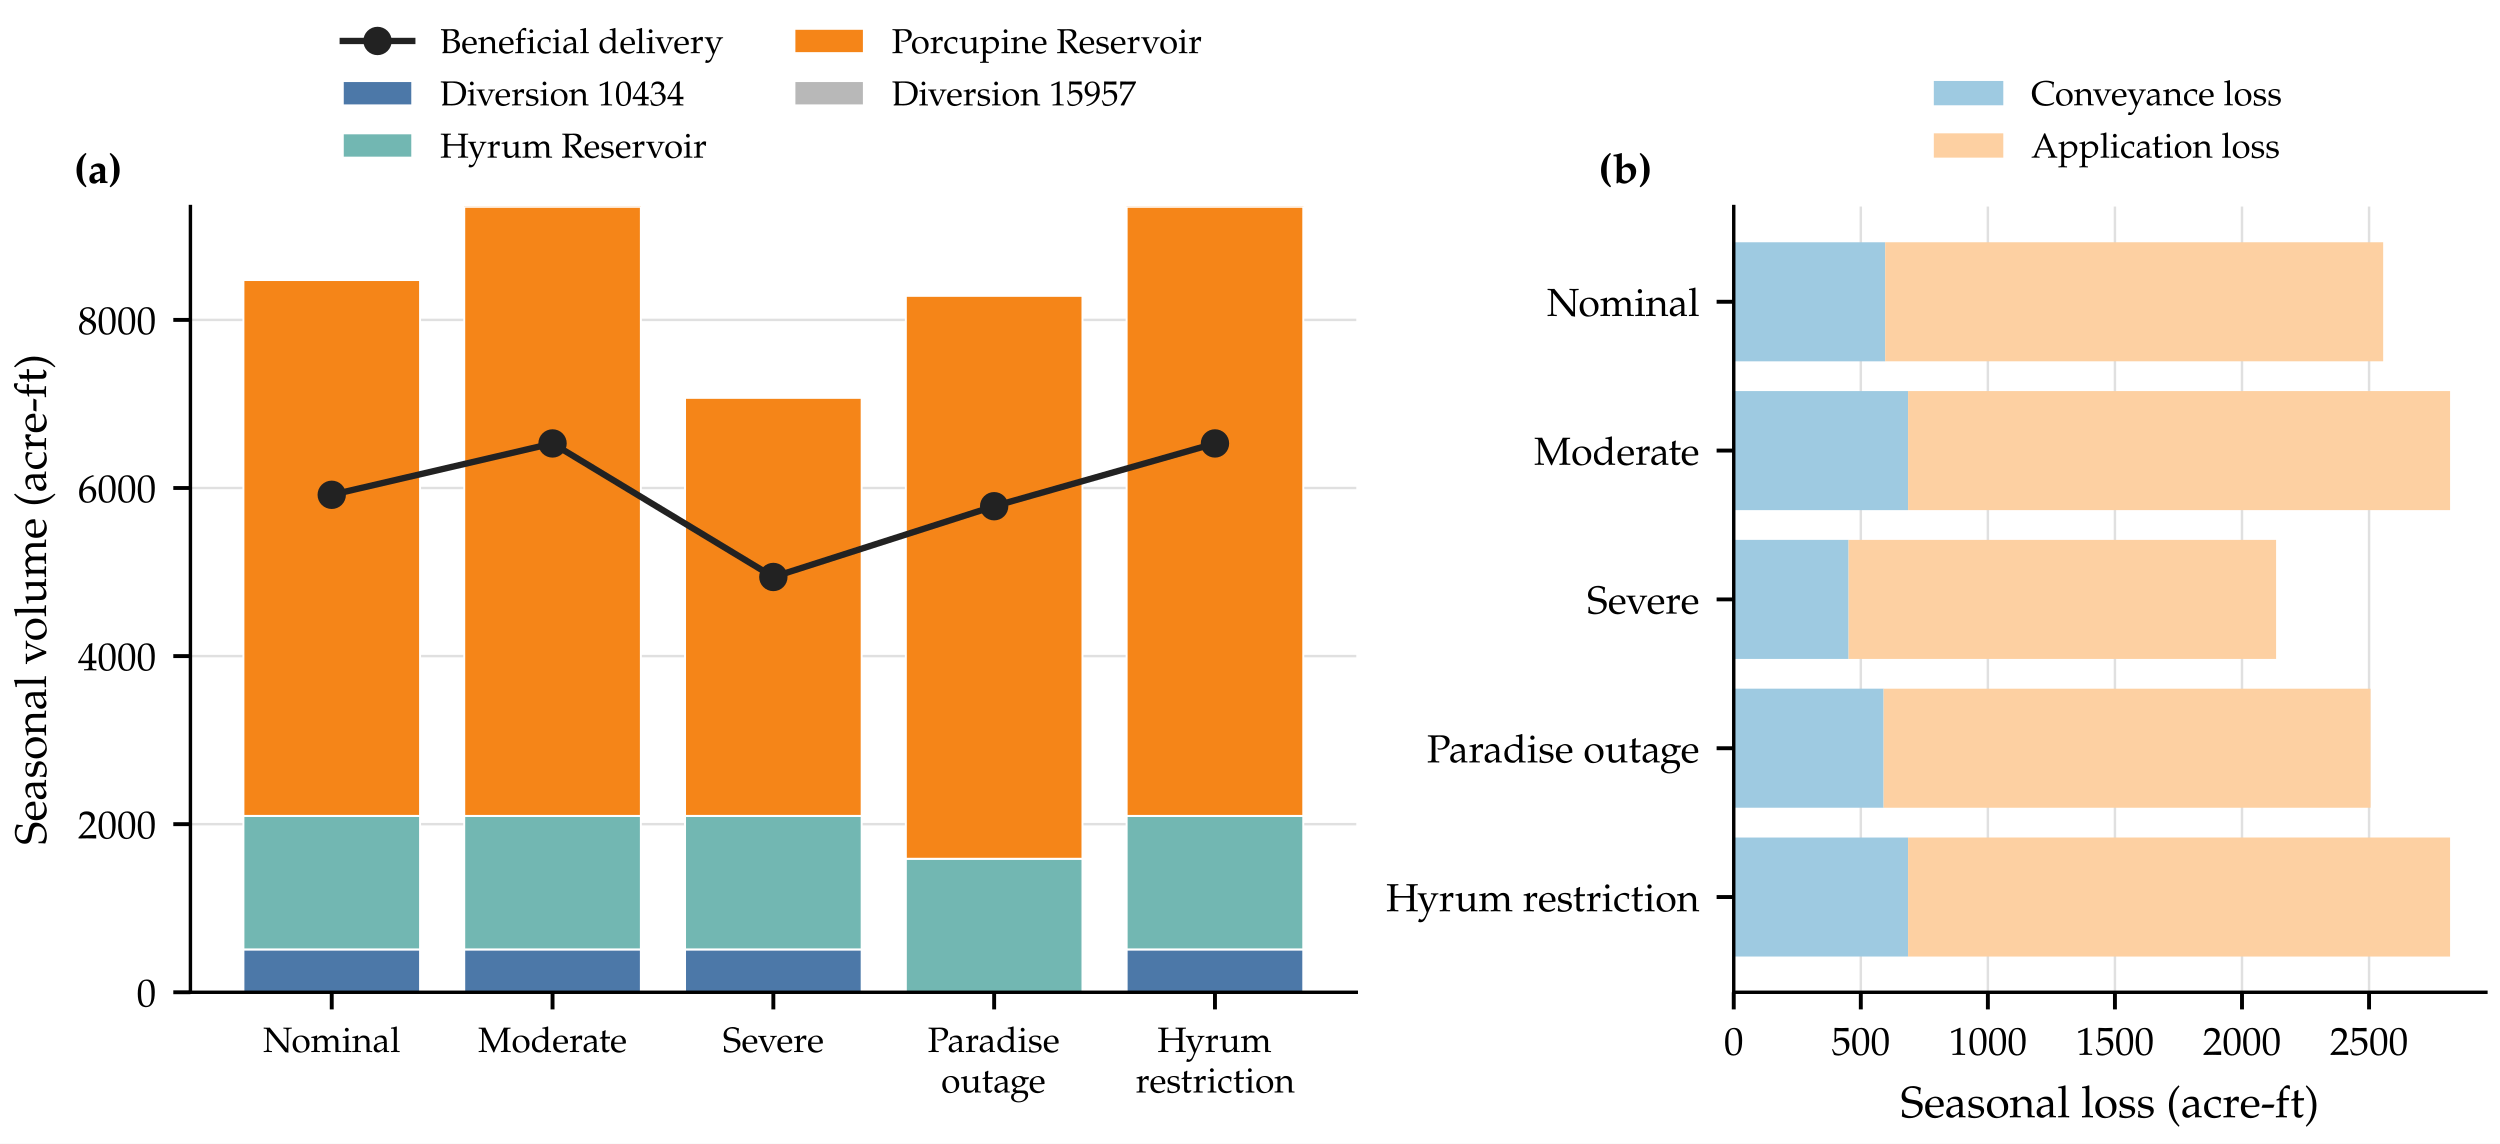
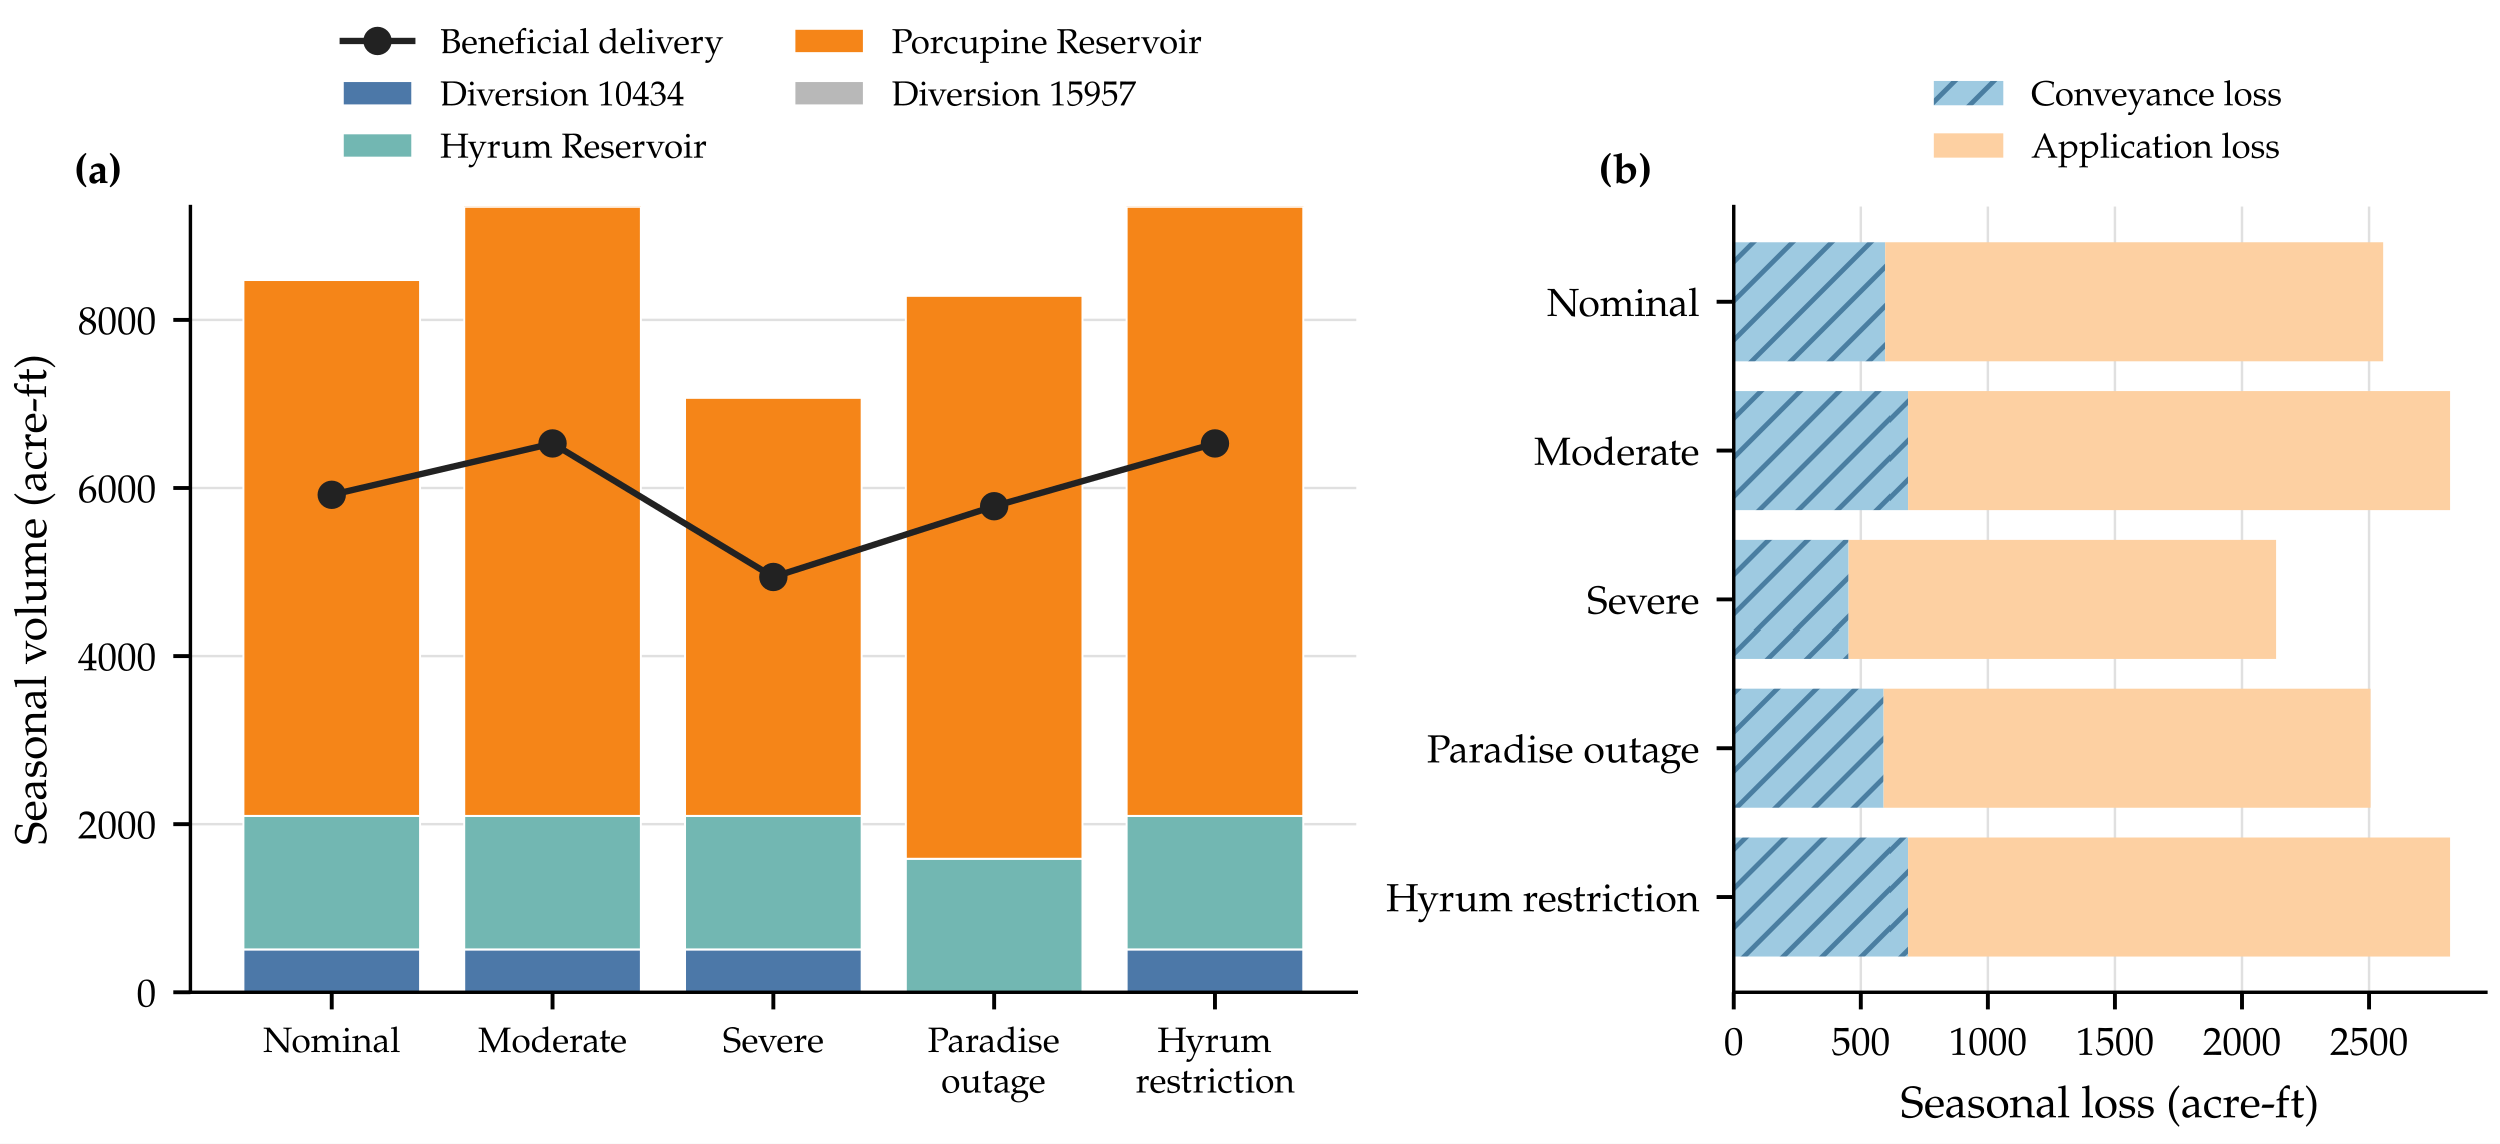
<svg xmlns="http://www.w3.org/2000/svg" xmlns:xlink="http://www.w3.org/1999/xlink" width="510.96pt" height="233.759pt" viewBox="0 0 510.96 233.759" version="1.1">
  <defs>
    <style type="text/css">*{stroke-linejoin: round; stroke-linecap: butt}</style>
  </defs>
  <g id="figure_1">
    <g id="patch_1">
      <path d="M 0 233.759  L 510.96 233.759  L 510.96 0  L 0 0  z " style="fill: #ffffff" />
    </g>
    <g id="axes_1">
      <g id="patch_2">
        <path d="M 38.919 202.805  L 277.201 202.805  L 277.201 42.212  L 38.919 42.212  z " style="fill: #ffffff" />
      </g>
      <g id="matplotlib.axis_1">
        <g id="xtick_1">
          <g id="line2d_1">
            <defs>
-               <path id="me7f2bb7cc8" d="M 0 0  L 0 3.5  " style="stroke: #000000; stroke-width: 0.8" />
+               <path id="m796c271fd5" d="M 0 0  L 0 3.5  " style="stroke: #000000; stroke-width: 0.8" />
            </defs>
            <g>
-               <use xlink:href="#me7f2bb7cc8" x="67.802" y="202.805" style="stroke: #000000; stroke-width: 0.8" />
+               <use xlink:href="#m796c271fd5" x="67.802" y="202.805" style="stroke: #000000; stroke-width: 0.8" />
            </g>
          </g>
          <g id="text_1">
            <text style="font-size: 7.2px; font-family: 'Palatino Linotype', 'Book Antiqua', 'DejaVu Serif', serif; text-anchor: middle" x="67.802" y="215.012" transform="rotate(-0 67.80203 215.0116)">Nominal</text>
          </g>
        </g>
        <g id="xtick_2">
          <g id="line2d_2">
            <g>
-               <use xlink:href="#me7f2bb7cc8" x="112.931" y="202.805" style="stroke: #000000; stroke-width: 0.8" />
+               <use xlink:href="#m796c271fd5" x="112.931" y="202.805" style="stroke: #000000; stroke-width: 0.8" />
            </g>
          </g>
          <g id="text_2">
            <text style="font-size: 7.2px; font-family: 'Palatino Linotype', 'Book Antiqua', 'DejaVu Serif', serif; text-anchor: middle" x="112.931" y="215.012" transform="rotate(-0 112.9312 215.0116)">Moderate</text>
          </g>
        </g>
        <g id="xtick_3">
          <g id="line2d_3">
            <g>
-               <use xlink:href="#me7f2bb7cc8" x="158.06" y="202.805" style="stroke: #000000; stroke-width: 0.8" />
+               <use xlink:href="#m796c271fd5" x="158.06" y="202.805" style="stroke: #000000; stroke-width: 0.8" />
            </g>
          </g>
          <g id="text_3">
            <text style="font-size: 7.2px; font-family: 'Palatino Linotype', 'Book Antiqua', 'DejaVu Serif', serif; text-anchor: middle" x="158.06" y="215.012" transform="rotate(-0 158.0603 215.0116)">Severe</text>
          </g>
        </g>
        <g id="xtick_4">
          <g id="line2d_4">
            <g>
-               <use xlink:href="#me7f2bb7cc8" x="203.189" y="202.805" style="stroke: #000000; stroke-width: 0.8" />
+               <use xlink:href="#m796c271fd5" x="203.189" y="202.805" style="stroke: #000000; stroke-width: 0.8" />
            </g>
          </g>
          <g id="text_4">
            <text style="font-size: 7.2px; font-family: 'Palatino Linotype', 'Book Antiqua', 'DejaVu Serif', serif" transform="translate(189.6079 215.0116)">Paradise</text>
            <text style="font-size: 7.2px; font-family: 'Palatino Linotype', 'Book Antiqua', 'DejaVu Serif', serif" transform="translate(192.3524 223.2844)">outage</text>
          </g>
        </g>
        <g id="xtick_5">
          <g id="line2d_5">
            <g>
-               <use xlink:href="#me7f2bb7cc8" x="248.319" y="202.805" style="stroke: #000000; stroke-width: 0.8" />
+               <use xlink:href="#m796c271fd5" x="248.319" y="202.805" style="stroke: #000000; stroke-width: 0.8" />
            </g>
          </g>
          <g id="text_5">
            <text style="font-size: 7.2px; font-family: 'Palatino Linotype', 'Book Antiqua', 'DejaVu Serif', serif" transform="translate(236.5506 215.0116)">Hyrum</text>
            <text style="font-size: 7.2px; font-family: 'Palatino Linotype', 'Book Antiqua', 'DejaVu Serif', serif" transform="translate(232.1203 223.2844)">restriction</text>
          </g>
        </g>
      </g>
      <g id="matplotlib.axis_2">
        <g id="ytick_1">
          <g id="line2d_6">
-             <path d="M 38.919 202.805  L 277.201 202.805  " clip-path="url(#pc57fea360f)" style="fill: none; stroke: #e0e0e0; stroke-width: 0.5; stroke-linecap: square" />
+             <path d="M 38.919 202.805  L 277.201 202.805  " clip-path="url(#p9793903514)" style="fill: none; stroke: #e0e0e0; stroke-width: 0.5; stroke-linecap: square" />
          </g>
          <g id="line2d_7">
            <defs>
-               <path id="m54a4470e2b" d="M 0 0  L -3.5 0  " style="stroke: #000000; stroke-width: 0.8" />
+               <path id="mea31f5ed8e" d="M 0 0  L -3.5 0  " style="stroke: #000000; stroke-width: 0.8" />
            </defs>
            <g>
-               <use xlink:href="#m54a4470e2b" x="38.919" y="202.805" style="stroke: #000000; stroke-width: 0.8" />
+               <use xlink:href="#mea31f5ed8e" x="38.919" y="202.805" style="stroke: #000000; stroke-width: 0.8" />
            </g>
          </g>
          <g id="text_6">
            <text style="font-size: 8px; font-family: 'Palatino Linotype', 'Book Antiqua', 'DejaVu Serif', serif; text-anchor: end" x="31.919" y="205.698" transform="rotate(-0 31.91937 205.6976)">0</text>
          </g>
        </g>
        <g id="ytick_2">
          <g id="line2d_8">
-             <path d="M 38.919 168.45  L 277.201 168.45  " clip-path="url(#pc57fea360f)" style="fill: none; stroke: #e0e0e0; stroke-width: 0.5; stroke-linecap: square" />
+             <path d="M 38.919 168.45  L 277.201 168.45  " clip-path="url(#p9793903514)" style="fill: none; stroke: #e0e0e0; stroke-width: 0.5; stroke-linecap: square" />
          </g>
          <g id="line2d_9">
            <g>
-               <use xlink:href="#m54a4470e2b" x="38.919" y="168.45" style="stroke: #000000; stroke-width: 0.8" />
+               <use xlink:href="#mea31f5ed8e" x="38.919" y="168.45" style="stroke: #000000; stroke-width: 0.8" />
            </g>
          </g>
          <g id="text_7">
            <text style="font-size: 8px; font-family: 'Palatino Linotype', 'Book Antiqua', 'DejaVu Serif', serif; text-anchor: end" x="31.919" y="171.343" transform="rotate(-0 31.91937 171.3427)">2000</text>
          </g>
        </g>
        <g id="ytick_3">
          <g id="line2d_10">
-             <path d="M 38.919 134.095  L 277.201 134.095  " clip-path="url(#pc57fea360f)" style="fill: none; stroke: #e0e0e0; stroke-width: 0.5; stroke-linecap: square" />
+             <path d="M 38.919 134.095  L 277.201 134.095  " clip-path="url(#p9793903514)" style="fill: none; stroke: #e0e0e0; stroke-width: 0.5; stroke-linecap: square" />
          </g>
          <g id="line2d_11">
            <g>
-               <use xlink:href="#m54a4470e2b" x="38.919" y="134.095" style="stroke: #000000; stroke-width: 0.8" />
+               <use xlink:href="#mea31f5ed8e" x="38.919" y="134.095" style="stroke: #000000; stroke-width: 0.8" />
            </g>
          </g>
          <g id="text_8">
            <text style="font-size: 8px; font-family: 'Palatino Linotype', 'Book Antiqua', 'DejaVu Serif', serif; text-anchor: end" x="31.919" y="136.988" transform="rotate(-0 31.91937 136.9879)">4000</text>
          </g>
        </g>
        <g id="ytick_4">
          <g id="line2d_12">
-             <path d="M 38.919 99.74  L 277.201 99.74  " clip-path="url(#pc57fea360f)" style="fill: none; stroke: #e0e0e0; stroke-width: 0.5; stroke-linecap: square" />
+             <path d="M 38.919 99.74  L 277.201 99.74  " clip-path="url(#p9793903514)" style="fill: none; stroke: #e0e0e0; stroke-width: 0.5; stroke-linecap: square" />
          </g>
          <g id="line2d_13">
            <g>
-               <use xlink:href="#m54a4470e2b" x="38.919" y="99.74" style="stroke: #000000; stroke-width: 0.8" />
+               <use xlink:href="#mea31f5ed8e" x="38.919" y="99.74" style="stroke: #000000; stroke-width: 0.8" />
            </g>
          </g>
          <g id="text_9">
            <text style="font-size: 8px; font-family: 'Palatino Linotype', 'Book Antiqua', 'DejaVu Serif', serif; text-anchor: end" x="31.919" y="102.633" transform="rotate(-0 31.91937 102.633)">6000</text>
          </g>
        </g>
        <g id="ytick_5">
          <g id="line2d_14">
-             <path d="M 38.919 65.386  L 277.201 65.386  " clip-path="url(#pc57fea360f)" style="fill: none; stroke: #e0e0e0; stroke-width: 0.5; stroke-linecap: square" />
+             <path d="M 38.919 65.386  L 277.201 65.386  " clip-path="url(#p9793903514)" style="fill: none; stroke: #e0e0e0; stroke-width: 0.5; stroke-linecap: square" />
          </g>
          <g id="line2d_15">
            <g>
-               <use xlink:href="#m54a4470e2b" x="38.919" y="65.386" style="stroke: #000000; stroke-width: 0.8" />
+               <use xlink:href="#mea31f5ed8e" x="38.919" y="65.386" style="stroke: #000000; stroke-width: 0.8" />
            </g>
          </g>
          <g id="text_10">
            <text style="font-size: 8px; font-family: 'Palatino Linotype', 'Book Antiqua', 'DejaVu Serif', serif; text-anchor: end" x="31.919" y="68.278" transform="rotate(-0 31.91937 68.27813)">8000</text>
          </g>
        </g>
        <g id="text_11">
          <text style="font-size: 9px; font-family: 'Palatino Linotype', 'Book Antiqua', 'DejaVu Serif', serif; text-anchor: middle" x="9.388" y="122.509" transform="rotate(-90 9.388125 122.5088)">Seasonal volume (acre-ft)</text>
        </g>
      </g>
      <g id="patch_3">
-         <path d="M 49.75 202.805  L 85.854 202.805  L 85.854 194.043  L 49.75 194.043  z " clip-path="url(#pc57fea360f)" style="fill: #4c78a8; stroke: #ffffff; stroke-width: 0.4; stroke-linejoin: miter" />
+         <path d="M 49.75 202.805  L 85.854 202.805  L 85.854 194.043  L 49.75 194.043  z " clip-path="url(#p9793903514)" style="fill: #4c78a8; stroke: #ffffff; stroke-width: 0.4; stroke-linejoin: miter" />
      </g>
      <g id="patch_4">
-         <path d="M 94.88 202.805  L 130.983 202.805  L 130.983 194.043  L 94.88 194.043  z " clip-path="url(#pc57fea360f)" style="fill: #4c78a8; stroke: #ffffff; stroke-width: 0.4; stroke-linejoin: miter" />
+         <path d="M 94.88 202.805  L 130.983 202.805  L 130.983 194.043  L 94.88 194.043  z " clip-path="url(#p9793903514)" style="fill: #4c78a8; stroke: #ffffff; stroke-width: 0.4; stroke-linejoin: miter" />
      </g>
      <g id="patch_5">
-         <path d="M 140.009 202.805  L 176.112 202.805  L 176.112 194.043  L 140.009 194.043  z " clip-path="url(#pc57fea360f)" style="fill: #4c78a8; stroke: #ffffff; stroke-width: 0.4; stroke-linejoin: miter" />
+         <path d="M 140.009 202.805  L 176.112 202.805  L 176.112 194.043  L 140.009 194.043  z " clip-path="url(#p9793903514)" style="fill: #4c78a8; stroke: #ffffff; stroke-width: 0.4; stroke-linejoin: miter" />
      </g>
      <g id="patch_6">
-         <path d="M 185.138 202.805  L 221.241 202.805  L 221.241 202.805  L 185.138 202.805  z " clip-path="url(#pc57fea360f)" style="fill: #4c78a8; stroke: #ffffff; stroke-width: 0.4; stroke-linejoin: miter" />
+         <path d="M 185.138 202.805  L 221.241 202.805  L 221.241 202.805  L 185.138 202.805  z " clip-path="url(#p9793903514)" style="fill: #4c78a8; stroke: #ffffff; stroke-width: 0.4; stroke-linejoin: miter" />
      </g>
      <g id="patch_7">
-         <path d="M 230.267 202.805  L 266.37 202.805  L 266.37 194.043  L 230.267 194.043  z " clip-path="url(#pc57fea360f)" style="fill: #4c78a8; stroke: #ffffff; stroke-width: 0.4; stroke-linejoin: miter" />
+         <path d="M 230.267 202.805  L 266.37 202.805  L 266.37 194.043  L 230.267 194.043  z " clip-path="url(#p9793903514)" style="fill: #4c78a8; stroke: #ffffff; stroke-width: 0.4; stroke-linejoin: miter" />
      </g>
      <g id="patch_8">
-         <path d="M 49.75 194.043  L 85.854 194.043  L 85.854 166.757  L 49.75 166.757  z " clip-path="url(#pc57fea360f)" style="fill: #72b7b2; stroke: #ffffff; stroke-width: 0.4; stroke-linejoin: miter" />
+         <path d="M 49.75 194.043  L 85.854 194.043  L 85.854 166.757  L 49.75 166.757  z " clip-path="url(#p9793903514)" style="fill: #72b7b2; stroke: #ffffff; stroke-width: 0.4; stroke-linejoin: miter" />
      </g>
      <g id="patch_9">
-         <path d="M 94.88 194.043  L 130.983 194.043  L 130.983 166.757  L 94.88 166.757  z " clip-path="url(#pc57fea360f)" style="fill: #72b7b2; stroke: #ffffff; stroke-width: 0.4; stroke-linejoin: miter" />
+         <path d="M 94.88 194.043  L 130.983 194.043  L 130.983 166.757  L 94.88 166.757  z " clip-path="url(#p9793903514)" style="fill: #72b7b2; stroke: #ffffff; stroke-width: 0.4; stroke-linejoin: miter" />
      </g>
      <g id="patch_10">
-         <path d="M 140.009 194.043  L 176.112 194.043  L 176.112 166.757  L 140.009 166.757  z " clip-path="url(#pc57fea360f)" style="fill: #72b7b2; stroke: #ffffff; stroke-width: 0.4; stroke-linejoin: miter" />
+         <path d="M 140.009 194.043  L 176.112 194.043  L 176.112 166.757  L 140.009 166.757  z " clip-path="url(#p9793903514)" style="fill: #72b7b2; stroke: #ffffff; stroke-width: 0.4; stroke-linejoin: miter" />
      </g>
      <g id="patch_11">
-         <path d="M 185.138 202.805  L 221.241 202.805  L 221.241 175.519  L 185.138 175.519  z " clip-path="url(#pc57fea360f)" style="fill: #72b7b2; stroke: #ffffff; stroke-width: 0.4; stroke-linejoin: miter" />
+         <path d="M 185.138 202.805  L 221.241 202.805  L 221.241 175.519  L 185.138 175.519  z " clip-path="url(#p9793903514)" style="fill: #72b7b2; stroke: #ffffff; stroke-width: 0.4; stroke-linejoin: miter" />
      </g>
      <g id="patch_12">
-         <path d="M 230.267 194.043  L 266.37 194.043  L 266.37 166.757  L 230.267 166.757  z " clip-path="url(#pc57fea360f)" style="fill: #72b7b2; stroke: #ffffff; stroke-width: 0.4; stroke-linejoin: miter" />
+         <path d="M 230.267 194.043  L 266.37 194.043  L 266.37 166.757  L 230.267 166.757  z " clip-path="url(#p9793903514)" style="fill: #72b7b2; stroke: #ffffff; stroke-width: 0.4; stroke-linejoin: miter" />
      </g>
      <g id="patch_13">
-         <path d="M 49.75 166.757  L 85.854 166.757  L 85.854 57.233  L 49.75 57.233  z " clip-path="url(#pc57fea360f)" style="fill: #f58518; stroke: #ffffff; stroke-width: 0.4; stroke-linejoin: miter" />
+         <path d="M 49.75 166.757  L 85.854 166.757  L 85.854 57.233  L 49.75 57.233  z " clip-path="url(#p9793903514)" style="fill: #f58518; stroke: #ffffff; stroke-width: 0.4; stroke-linejoin: miter" />
      </g>
      <g id="patch_14">
-         <path d="M 94.88 166.757  L 130.983 166.757  L 130.983 42.212  L 94.88 42.212  z " clip-path="url(#pc57fea360f)" style="fill: #f58518; stroke: #ffffff; stroke-width: 0.4; stroke-linejoin: miter" />
+         <path d="M 94.88 166.757  L 130.983 166.757  L 130.983 42.212  L 94.88 42.212  z " clip-path="url(#p9793903514)" style="fill: #f58518; stroke: #ffffff; stroke-width: 0.4; stroke-linejoin: miter" />
      </g>
      <g id="patch_15">
-         <path d="M 140.009 166.757  L 176.112 166.757  L 176.112 81.266  L 140.009 81.266  z " clip-path="url(#pc57fea360f)" style="fill: #f58518; stroke: #ffffff; stroke-width: 0.4; stroke-linejoin: miter" />
+         <path d="M 140.009 166.757  L 176.112 166.757  L 176.112 81.266  L 140.009 81.266  z " clip-path="url(#p9793903514)" style="fill: #f58518; stroke: #ffffff; stroke-width: 0.4; stroke-linejoin: miter" />
      </g>
      <g id="patch_16">
-         <path d="M 185.138 175.519  L 221.241 175.519  L 221.241 60.417  L 185.138 60.417  z " clip-path="url(#pc57fea360f)" style="fill: #f58518; stroke: #ffffff; stroke-width: 0.4; stroke-linejoin: miter" />
+         <path d="M 185.138 175.519  L 221.241 175.519  L 221.241 60.417  L 185.138 60.417  z " clip-path="url(#p9793903514)" style="fill: #f58518; stroke: #ffffff; stroke-width: 0.4; stroke-linejoin: miter" />
      </g>
      <g id="patch_17">
-         <path d="M 230.267 166.757  L 266.37 166.757  L 266.37 42.212  L 230.267 42.212  z " clip-path="url(#pc57fea360f)" style="fill: #f58518; stroke: #ffffff; stroke-width: 0.4; stroke-linejoin: miter" />
+         <path d="M 230.267 166.757  L 266.37 166.757  L 266.37 42.212  L 230.267 42.212  z " clip-path="url(#p9793903514)" style="fill: #f58518; stroke: #ffffff; stroke-width: 0.4; stroke-linejoin: miter" />
      </g>
      <g id="patch_18">
-         <path d="M 49.75 57.233  L 85.854 57.233  L 85.854 57.233  L 49.75 57.233  z " clip-path="url(#pc57fea360f)" style="fill: #b8b8b8; stroke: #ffffff; stroke-width: 0.4; stroke-linejoin: miter" />
+         <path d="M 49.75 57.233  L 85.854 57.233  L 85.854 57.233  L 49.75 57.233  z " clip-path="url(#p9793903514)" style="fill: #b8b8b8; stroke: #ffffff; stroke-width: 0.4; stroke-linejoin: miter" />
      </g>
      <g id="patch_19">
-         <path d="M 94.88 42.212  L 130.983 42.212  L 130.983 42.212  L 94.88 42.212  z " clip-path="url(#pc57fea360f)" style="fill: #b8b8b8; stroke: #ffffff; stroke-width: 0.4; stroke-linejoin: miter" />
+         <path d="M 94.88 42.212  L 130.983 42.212  L 130.983 42.212  L 94.88 42.212  z " clip-path="url(#p9793903514)" style="fill: #b8b8b8; stroke: #ffffff; stroke-width: 0.4; stroke-linejoin: miter" />
      </g>
      <g id="patch_20">
-         <path d="M 140.009 81.266  L 176.112 81.266  L 176.112 81.266  L 140.009 81.266  z " clip-path="url(#pc57fea360f)" style="fill: #b8b8b8; stroke: #ffffff; stroke-width: 0.4; stroke-linejoin: miter" />
+         <path d="M 140.009 81.266  L 176.112 81.266  L 176.112 81.266  L 140.009 81.266  z " clip-path="url(#p9793903514)" style="fill: #b8b8b8; stroke: #ffffff; stroke-width: 0.4; stroke-linejoin: miter" />
      </g>
      <g id="patch_21">
-         <path d="M 185.138 60.417  L 221.241 60.417  L 221.241 60.417  L 185.138 60.417  z " clip-path="url(#pc57fea360f)" style="fill: #b8b8b8; stroke: #ffffff; stroke-width: 0.4; stroke-linejoin: miter" />
+         <path d="M 185.138 60.417  L 221.241 60.417  L 221.241 60.417  L 185.138 60.417  z " clip-path="url(#p9793903514)" style="fill: #b8b8b8; stroke: #ffffff; stroke-width: 0.4; stroke-linejoin: miter" />
      </g>
      <g id="patch_22">
-         <path d="M 230.267 42.212  L 266.37 42.212  L 266.37 42.212  L 230.267 42.212  z " clip-path="url(#pc57fea360f)" style="fill: #b8b8b8; stroke: #ffffff; stroke-width: 0.4; stroke-linejoin: miter" />
+         <path d="M 230.267 42.212  L 266.37 42.212  L 266.37 42.212  L 230.267 42.212  z " clip-path="url(#p9793903514)" style="fill: #b8b8b8; stroke: #ffffff; stroke-width: 0.4; stroke-linejoin: miter" />
      </g>
      <g id="line2d_16">
-         <path d="M 67.802 101.13  L 112.931 90.633  L 158.06 117.925  L 203.189 103.464  L 248.319 90.633  " clip-path="url(#pc57fea360f)" style="fill: none; stroke: #222222; stroke-width: 1.3; stroke-linecap: square" />
+         <path d="M 67.802 101.13  L 112.931 90.633  L 158.06 117.925  L 203.189 103.464  L 248.319 90.633  " clip-path="url(#p9793903514)" style="fill: none; stroke: #222222; stroke-width: 1.3; stroke-linecap: square" />
        <defs>
-           <path id="m0a8aedc15f" d="M 0 2.4  C 0.636 2.4 1.247 2.147 1.697 1.697  C 2.147 1.247 2.4 0.636 2.4 0  C 2.4 -0.636 2.147 -1.247 1.697 -1.697  C 1.247 -2.147 0.636 -2.4 0 -2.4  C -0.636 -2.4 -1.247 -2.147 -1.697 -1.697  C -2.147 -1.247 -2.4 -0.636 -2.4 0  C -2.4 0.636 -2.147 1.247 -1.697 1.697  C -1.247 2.147 -0.636 2.4 0 2.4  z " style="stroke: #222222" />
+           <path id="m38de6771f8" d="M 0 2.4  C 0.636 2.4 1.247 2.147 1.697 1.697  C 2.147 1.247 2.4 0.636 2.4 0  C 2.4 -0.636 2.147 -1.247 1.697 -1.697  C 1.247 -2.147 0.636 -2.4 0 -2.4  C -0.636 -2.4 -1.247 -2.147 -1.697 -1.697  C -2.147 -1.247 -2.4 -0.636 -2.4 0  C -2.4 0.636 -2.147 1.247 -1.697 1.697  C -1.247 2.147 -0.636 2.4 0 2.4  z " style="stroke: #222222" />
        </defs>
-         <g clip-path="url(#pc57fea360f)">
-           <use xlink:href="#m0a8aedc15f" x="67.802" y="101.13" style="fill: #222222; stroke: #222222" />
-           <use xlink:href="#m0a8aedc15f" x="112.931" y="90.633" style="fill: #222222; stroke: #222222" />
-           <use xlink:href="#m0a8aedc15f" x="158.06" y="117.925" style="fill: #222222; stroke: #222222" />
-           <use xlink:href="#m0a8aedc15f" x="203.189" y="103.464" style="fill: #222222; stroke: #222222" />
-           <use xlink:href="#m0a8aedc15f" x="248.319" y="90.633" style="fill: #222222; stroke: #222222" />
+         <g clip-path="url(#p9793903514)">
+           <use xlink:href="#m38de6771f8" x="67.802" y="101.13" style="fill: #222222; stroke: #222222" />
+           <use xlink:href="#m38de6771f8" x="112.931" y="90.633" style="fill: #222222; stroke: #222222" />
+           <use xlink:href="#m38de6771f8" x="158.06" y="117.925" style="fill: #222222; stroke: #222222" />
+           <use xlink:href="#m38de6771f8" x="203.189" y="103.464" style="fill: #222222; stroke: #222222" />
+           <use xlink:href="#m38de6771f8" x="248.319" y="90.633" style="fill: #222222; stroke: #222222" />
        </g>
      </g>
      <g id="patch_23">
        <path d="M 38.919 202.805  L 38.919 42.212  " style="fill: none; stroke: #000000; stroke-width: 0.7; stroke-linejoin: miter; stroke-linecap: square" />
      </g>
      <g id="patch_24">
        <path d="M 38.919 202.805  L 277.201 202.805  " style="fill: none; stroke: #000000; stroke-width: 0.7; stroke-linejoin: miter; stroke-linecap: square" />
      </g>
      <g id="text_12">
        <text style="font-weight: 700; font-size: 8.5px; font-family: 'Palatino Linotype', 'Book Antiqua', 'DejaVu Serif', serif; text-anchor: start" x="15.091" y="37.395" transform="rotate(-0 15.09118 37.39466)">(a)</text>
      </g>
      <g id="legend_1">
        <g id="line2d_17">
          <path d="M 70.059 8.373  L 77.159 8.373  L 84.259 8.373  " style="fill: none; stroke: #222222; stroke-width: 1.3; stroke-linecap: square" />
          <g>
-             <use xlink:href="#m0a8aedc15f" x="77.159" y="8.373" style="fill: #222222; stroke: #222222" />
+             <use xlink:href="#m38de6771f8" x="77.159" y="8.373" style="fill: #222222; stroke: #222222" />
          </g>
        </g>
        <g id="text_13">
          <text style="font-size: 7.1px; font-family: 'Palatino Linotype', 'Book Antiqua', 'DejaVu Serif', serif; text-anchor: start" x="89.939" y="10.858" transform="rotate(-0 89.9386 10.85752)">Beneficial delivery</text>
        </g>
        <g id="patch_25">
          <path d="M 70.059 21.539  L 84.259 21.539  L 84.259 16.569  L 70.059 16.569  z " style="fill: #4c78a8; stroke: #ffffff; stroke-width: 0.4; stroke-linejoin: miter" />
        </g>
        <g id="text_14">
          <text style="font-size: 7.1px; font-family: 'Palatino Linotype', 'Book Antiqua', 'DejaVu Serif', serif; text-anchor: start" x="89.939" y="21.539" transform="rotate(-0 89.9386 21.53858)">Diversion 10434</text>
        </g>
        <g id="patch_26">
          <path d="M 70.059 32.22  L 84.259 32.22  L 84.259 27.25  L 70.059 27.25  z " style="fill: #72b7b2; stroke: #ffffff; stroke-width: 0.4; stroke-linejoin: miter" />
        </g>
        <g id="text_15">
          <text style="font-size: 7.1px; font-family: 'Palatino Linotype', 'Book Antiqua', 'DejaVu Serif', serif; text-anchor: start" x="89.939" y="32.22" transform="rotate(-0 89.9386 32.21964)">Hyrum Reservoir</text>
        </g>
        <g id="patch_27">
          <path d="M 162.364 10.858  L 176.564 10.858  L 176.564 5.888  L 162.364 5.888  z " style="fill: #f58518; stroke: #ffffff; stroke-width: 0.4; stroke-linejoin: miter" />
        </g>
        <g id="text_16">
          <text style="font-size: 7.1px; font-family: 'Palatino Linotype', 'Book Antiqua', 'DejaVu Serif', serif; text-anchor: start" x="182.244" y="10.858" transform="rotate(-0 182.2441 10.85752)">Porcupine Reservoir</text>
        </g>
        <g id="patch_28">
          <path d="M 162.364 21.539  L 176.564 21.539  L 176.564 16.569  L 162.364 16.569  z " style="fill: #b8b8b8; stroke: #ffffff; stroke-width: 0.4; stroke-linejoin: miter" />
        </g>
        <g id="text_17">
          <text style="font-size: 7.1px; font-family: 'Palatino Linotype', 'Book Antiqua', 'DejaVu Serif', serif; text-anchor: start" x="182.244" y="21.539" transform="rotate(-0 182.2441 21.53858)">Diversion 15957</text>
        </g>
      </g>
    </g>
    <g id="axes_2">
      <g id="patch_29">
        <path d="M 354.349 202.805  L 508.08 202.805  L 508.08 42.212  L 354.349 42.212  z " style="fill: #ffffff" />
      </g>
      <g id="matplotlib.axis_3">
        <g id="xtick_6">
          <g id="line2d_18">
-             <path d="M 354.349 202.805  L 354.349 42.212  " clip-path="url(#p17d0bdd917)" style="fill: none; stroke: #e0e0e0; stroke-width: 0.5; stroke-linecap: square" />
+             <path d="M 354.349 202.805  L 354.349 42.212  " clip-path="url(#p92ba61207a)" style="fill: none; stroke: #e0e0e0; stroke-width: 0.5; stroke-linecap: square" />
          </g>
          <g id="line2d_19">
            <g>
-               <use xlink:href="#me7f2bb7cc8" x="354.349" y="202.805" style="stroke: #000000; stroke-width: 0.8" />
+               <use xlink:href="#m796c271fd5" x="354.349" y="202.805" style="stroke: #000000; stroke-width: 0.8" />
            </g>
          </g>
          <g id="text_18">
            <text style="font-size: 8px; font-family: 'Palatino Linotype', 'Book Antiqua', 'DejaVu Serif', serif; text-anchor: middle" x="354.349" y="215.59" transform="rotate(-0 354.3493 215.5901)">0</text>
          </g>
        </g>
        <g id="xtick_7">
          <g id="line2d_20">
-             <path d="M 380.319 202.805  L 380.319 42.212  " clip-path="url(#p17d0bdd917)" style="fill: none; stroke: #e0e0e0; stroke-width: 0.5; stroke-linecap: square" />
+             <path d="M 380.319 202.805  L 380.319 42.212  " clip-path="url(#p92ba61207a)" style="fill: none; stroke: #e0e0e0; stroke-width: 0.5; stroke-linecap: square" />
          </g>
          <g id="line2d_21">
            <g>
-               <use xlink:href="#me7f2bb7cc8" x="380.319" y="202.805" style="stroke: #000000; stroke-width: 0.8" />
+               <use xlink:href="#m796c271fd5" x="380.319" y="202.805" style="stroke: #000000; stroke-width: 0.8" />
            </g>
          </g>
          <g id="text_19">
            <text style="font-size: 8px; font-family: 'Palatino Linotype', 'Book Antiqua', 'DejaVu Serif', serif; text-anchor: middle" x="380.319" y="215.59" transform="rotate(-0 380.3189 215.5901)">500</text>
          </g>
        </g>
        <g id="xtick_8">
          <g id="line2d_22">
-             <path d="M 406.289 202.805  L 406.289 42.212  " clip-path="url(#p17d0bdd917)" style="fill: none; stroke: #e0e0e0; stroke-width: 0.5; stroke-linecap: square" />
+             <path d="M 406.289 202.805  L 406.289 42.212  " clip-path="url(#p92ba61207a)" style="fill: none; stroke: #e0e0e0; stroke-width: 0.5; stroke-linecap: square" />
          </g>
          <g id="line2d_23">
            <g>
-               <use xlink:href="#me7f2bb7cc8" x="406.289" y="202.805" style="stroke: #000000; stroke-width: 0.8" />
+               <use xlink:href="#m796c271fd5" x="406.289" y="202.805" style="stroke: #000000; stroke-width: 0.8" />
            </g>
          </g>
          <g id="text_20">
            <text style="font-size: 8px; font-family: 'Palatino Linotype', 'Book Antiqua', 'DejaVu Serif', serif; text-anchor: middle" x="406.289" y="215.59" transform="rotate(-0 406.2886 215.5901)">1000</text>
          </g>
        </g>
        <g id="xtick_9">
          <g id="line2d_24">
-             <path d="M 432.258 202.805  L 432.258 42.212  " clip-path="url(#p17d0bdd917)" style="fill: none; stroke: #e0e0e0; stroke-width: 0.5; stroke-linecap: square" />
+             <path d="M 432.258 202.805  L 432.258 42.212  " clip-path="url(#p92ba61207a)" style="fill: none; stroke: #e0e0e0; stroke-width: 0.5; stroke-linecap: square" />
          </g>
          <g id="line2d_25">
            <g>
-               <use xlink:href="#me7f2bb7cc8" x="432.258" y="202.805" style="stroke: #000000; stroke-width: 0.8" />
+               <use xlink:href="#m796c271fd5" x="432.258" y="202.805" style="stroke: #000000; stroke-width: 0.8" />
            </g>
          </g>
          <g id="text_21">
            <text style="font-size: 8px; font-family: 'Palatino Linotype', 'Book Antiqua', 'DejaVu Serif', serif; text-anchor: middle" x="432.258" y="215.59" transform="rotate(-0 432.2583 215.5901)">1500</text>
          </g>
        </g>
        <g id="xtick_10">
          <g id="line2d_26">
-             <path d="M 458.228 202.805  L 458.228 42.212  " clip-path="url(#p17d0bdd917)" style="fill: none; stroke: #e0e0e0; stroke-width: 0.5; stroke-linecap: square" />
+             <path d="M 458.228 202.805  L 458.228 42.212  " clip-path="url(#p92ba61207a)" style="fill: none; stroke: #e0e0e0; stroke-width: 0.5; stroke-linecap: square" />
          </g>
          <g id="line2d_27">
            <g>
-               <use xlink:href="#me7f2bb7cc8" x="458.228" y="202.805" style="stroke: #000000; stroke-width: 0.8" />
+               <use xlink:href="#m796c271fd5" x="458.228" y="202.805" style="stroke: #000000; stroke-width: 0.8" />
            </g>
          </g>
          <g id="text_22">
            <text style="font-size: 8px; font-family: 'Palatino Linotype', 'Book Antiqua', 'DejaVu Serif', serif; text-anchor: middle" x="458.228" y="215.59" transform="rotate(-0 458.228 215.5901)">2000</text>
          </g>
        </g>
        <g id="xtick_11">
          <g id="line2d_28">
-             <path d="M 484.198 202.805  L 484.198 42.212  " clip-path="url(#p17d0bdd917)" style="fill: none; stroke: #e0e0e0; stroke-width: 0.5; stroke-linecap: square" />
+             <path d="M 484.198 202.805  L 484.198 42.212  " clip-path="url(#p92ba61207a)" style="fill: none; stroke: #e0e0e0; stroke-width: 0.5; stroke-linecap: square" />
          </g>
          <g id="line2d_29">
            <g>
-               <use xlink:href="#me7f2bb7cc8" x="484.198" y="202.805" style="stroke: #000000; stroke-width: 0.8" />
+               <use xlink:href="#m796c271fd5" x="484.198" y="202.805" style="stroke: #000000; stroke-width: 0.8" />
            </g>
          </g>
          <g id="text_23">
            <text style="font-size: 8px; font-family: 'Palatino Linotype', 'Book Antiqua', 'DejaVu Serif', serif; text-anchor: middle" x="484.198" y="215.59" transform="rotate(-0 484.1976 215.5901)">2500</text>
          </g>
        </g>
        <g id="text_24">
          <text style="font-size: 9px; font-family: 'Palatino Linotype', 'Book Antiqua', 'DejaVu Serif', serif; text-anchor: middle" x="431.214" y="228.348" transform="rotate(-0 431.2144 228.3482)">Seasonal loss (acre-ft)</text>
        </g>
      </g>
      <g id="matplotlib.axis_4">
        <g id="ytick_6">
          <g id="line2d_30">
            <g>
-               <use xlink:href="#m54a4470e2b" x="354.349" y="61.678" style="stroke: #000000; stroke-width: 0.8" />
+               <use xlink:href="#mea31f5ed8e" x="354.349" y="61.678" style="stroke: #000000; stroke-width: 0.8" />
            </g>
          </g>
          <g id="text_25">
            <text style="font-size: 8px; font-family: 'Palatino Linotype', 'Book Antiqua', 'DejaVu Serif', serif; text-anchor: end" x="347.349" y="64.571" transform="rotate(-0 347.3493 64.57072)">Nominal</text>
          </g>
        </g>
        <g id="ytick_7">
          <g id="line2d_31">
            <g>
-               <use xlink:href="#m54a4470e2b" x="354.349" y="92.093" style="stroke: #000000; stroke-width: 0.8" />
+               <use xlink:href="#mea31f5ed8e" x="354.349" y="92.093" style="stroke: #000000; stroke-width: 0.8" />
            </g>
          </g>
          <g id="text_26">
            <text style="font-size: 8px; font-family: 'Palatino Linotype', 'Book Antiqua', 'DejaVu Serif', serif; text-anchor: end" x="347.349" y="94.986" transform="rotate(-0 347.3493 94.98599)">Moderate</text>
          </g>
        </g>
        <g id="ytick_8">
          <g id="line2d_32">
            <g>
-               <use xlink:href="#m54a4470e2b" x="354.349" y="122.509" style="stroke: #000000; stroke-width: 0.8" />
+               <use xlink:href="#mea31f5ed8e" x="354.349" y="122.509" style="stroke: #000000; stroke-width: 0.8" />
            </g>
          </g>
          <g id="text_27">
            <text style="font-size: 8px; font-family: 'Palatino Linotype', 'Book Antiqua', 'DejaVu Serif', serif; text-anchor: end" x="347.349" y="125.401" transform="rotate(-0 347.3493 125.4013)">Severe</text>
          </g>
        </g>
        <g id="ytick_9">
          <g id="line2d_33">
            <g>
-               <use xlink:href="#m54a4470e2b" x="354.349" y="152.924" style="stroke: #000000; stroke-width: 0.8" />
+               <use xlink:href="#mea31f5ed8e" x="354.349" y="152.924" style="stroke: #000000; stroke-width: 0.8" />
            </g>
          </g>
          <g id="text_28">
            <text style="font-size: 8px; font-family: 'Palatino Linotype', 'Book Antiqua', 'DejaVu Serif', serif; text-anchor: end" x="347.349" y="155.817" transform="rotate(-0 347.3493 155.8165)">Paradise outage</text>
          </g>
        </g>
        <g id="ytick_10">
          <g id="line2d_34">
            <g>
-               <use xlink:href="#m54a4470e2b" x="354.349" y="183.339" style="stroke: #000000; stroke-width: 0.8" />
+               <use xlink:href="#mea31f5ed8e" x="354.349" y="183.339" style="stroke: #000000; stroke-width: 0.8" />
            </g>
          </g>
          <g id="text_29">
            <text style="font-size: 8px; font-family: 'Palatino Linotype', 'Book Antiqua', 'DejaVu Serif', serif; text-anchor: end" x="347.349" y="186.232" transform="rotate(-0 347.3493 186.2318)">Hyrum restriction</text>
          </g>
        </g>
      </g>
      <g id="patch_30">
-         <path d="M 354.349 49.512  L 385.303 49.512  L 385.303 73.844  L 354.349 73.844  z " clip-path="url(#p17d0bdd917)" style="fill: #9ecae1" />
+         <path d="M 354.349 49.512  L 385.303 49.512  L 385.303 73.844  L 354.349 73.844  z " clip-path="url(#p92ba61207a)" style="fill: url(#ha42abdd546)" />
      </g>
      <g id="patch_31">
-         <path d="M 354.349 79.927  L 389.978 79.927  L 389.978 104.26  L 354.349 104.26  z " clip-path="url(#p17d0bdd917)" style="fill: #9ecae1" />
+         <path d="M 354.349 79.927  L 389.978 79.927  L 389.978 104.26  L 354.349 104.26  z " clip-path="url(#p92ba61207a)" style="fill: url(#ha42abdd546)" />
      </g>
      <g id="patch_32">
-         <path d="M 354.349 110.343  L 377.822 110.343  L 377.822 134.675  L 354.349 134.675  z " clip-path="url(#p17d0bdd917)" style="fill: #9ecae1" />
+         <path d="M 354.349 110.343  L 377.822 110.343  L 377.822 134.675  L 354.349 134.675  z " clip-path="url(#p92ba61207a)" style="fill: url(#ha42abdd546)" />
      </g>
      <g id="patch_33">
-         <path d="M 354.349 140.758  L 384.98 140.758  L 384.98 165.09  L 354.349 165.09  z " clip-path="url(#p17d0bdd917)" style="fill: #9ecae1" />
+         <path d="M 354.349 140.758  L 384.98 140.758  L 384.98 165.09  L 354.349 165.09  z " clip-path="url(#p92ba61207a)" style="fill: url(#ha42abdd546)" />
      </g>
      <g id="patch_34">
-         <path d="M 354.349 171.173  L 389.978 171.173  L 389.978 195.505  L 354.349 195.505  z " clip-path="url(#p17d0bdd917)" style="fill: #9ecae1" />
+         <path d="M 354.349 171.173  L 389.978 171.173  L 389.978 195.505  L 354.349 195.505  z " clip-path="url(#p92ba61207a)" style="fill: url(#ha42abdd546)" />
      </g>
      <g id="patch_35">
-         <path d="M 385.303 49.512  L 487.081 49.512  L 487.081 73.844  L 385.303 73.844  z " clip-path="url(#p17d0bdd917)" style="fill: #fdd0a2" />
+         <path d="M 385.303 49.512  L 487.081 49.512  L 487.081 73.844  L 385.303 73.844  z " clip-path="url(#p92ba61207a)" style="fill: #fdd0a2" />
      </g>
      <g id="patch_36">
-         <path d="M 389.978 79.927  L 500.759 79.927  L 500.759 104.26  L 389.978 104.26  z " clip-path="url(#p17d0bdd917)" style="fill: #fdd0a2" />
+         <path d="M 389.978 79.927  L 500.759 79.927  L 500.759 104.26  L 389.978 104.26  z " clip-path="url(#p92ba61207a)" style="fill: #fdd0a2" />
      </g>
      <g id="patch_37">
-         <path d="M 377.822 110.343  L 465.197 110.343  L 465.197 134.675  L 377.822 134.675  z " clip-path="url(#p17d0bdd917)" style="fill: #fdd0a2" />
+         <path d="M 377.822 110.343  L 465.197 110.343  L 465.197 134.675  L 377.822 134.675  z " clip-path="url(#p92ba61207a)" style="fill: #fdd0a2" />
      </g>
      <g id="patch_38">
-         <path d="M 384.98 140.758  L 484.51 140.758  L 484.51 165.09  L 384.98 165.09  z " clip-path="url(#p17d0bdd917)" style="fill: #fdd0a2" />
+         <path d="M 384.98 140.758  L 484.51 140.758  L 484.51 165.09  L 384.98 165.09  z " clip-path="url(#p92ba61207a)" style="fill: #fdd0a2" />
      </g>
      <g id="patch_39">
-         <path d="M 389.978 171.173  L 500.759 171.173  L 500.759 195.505  L 389.978 195.505  z " clip-path="url(#p17d0bdd917)" style="fill: #fdd0a2" />
+         <path d="M 389.978 171.173  L 500.759 171.173  L 500.759 195.505  L 389.978 195.505  z " clip-path="url(#p92ba61207a)" style="fill: #fdd0a2" />
      </g>
      <g id="patch_40">
        <path d="M 354.349 202.805  L 354.349 42.212  " style="fill: none; stroke: #000000; stroke-width: 0.7; stroke-linejoin: miter; stroke-linecap: square" />
      </g>
      <g id="patch_41">
        <path d="M 354.349 202.805  L 508.08 202.805  " style="fill: none; stroke: #000000; stroke-width: 0.7; stroke-linejoin: miter; stroke-linecap: square" />
      </g>
      <g id="text_30">
        <text style="font-weight: 700; font-size: 8.5px; font-family: 'Palatino Linotype', 'Book Antiqua', 'DejaVu Serif', serif; text-anchor: start" x="326.678" y="37.395" transform="rotate(-0 326.6778 37.39466)">(b)</text>
      </g>
      <g id="legend_2">
        <g id="patch_42">
-           <path d="M 395.241 21.517  L 409.441 21.517  L 409.441 16.547  L 395.241 16.547  z " style="fill: #9ecae1" />
+           <path d="M 395.241 21.517  L 409.441 21.517  L 409.441 16.547  L 395.241 16.547  z " style="fill: url(#ha42abdd546)" />
        </g>
        <g id="text_31">
          <text style="font-size: 7.1px; font-family: 'Palatino Linotype', 'Book Antiqua', 'DejaVu Serif', serif; text-anchor: start" x="415.121" y="21.517" transform="rotate(-0 415.1212 21.5175)">Conveyance loss</text>
        </g>
        <g id="patch_43">
          <path d="M 395.241 32.22  L 409.441 32.22  L 409.441 27.25  L 395.241 27.25  z " style="fill: #fdd0a2" />
        </g>
        <g id="text_32">
          <text style="font-size: 7.1px; font-family: 'Palatino Linotype', 'Book Antiqua', 'DejaVu Serif', serif; text-anchor: start" x="415.121" y="32.22" transform="rotate(-0 415.1212 32.21964)">Application loss</text>
        </g>
      </g>
    </g>
  </g>
  <defs>
-     <clipPath id="pc57fea360f">
+     <clipPath id="p9793903514">
      <rect x="38.919" y="42.212" width="238.282" height="160.593" />
    </clipPath>
-     <clipPath id="p17d0bdd917">
+     <clipPath id="p92ba61207a">
      <rect x="354.349" y="42.212" width="153.73" height="160.593" />
    </clipPath>
  </defs>
+   <defs>
+     <pattern id="ha42abdd546" patternUnits="userSpaceOnUse" x="0" y="0" width="72" height="72">
+       <rect x="0" y="0" width="73" height="73" fill="#9ecae1" />
+       <path d="M -36 36  L 36 -36  M -32 40  L 40 -32  M -28 44  L 44 -28  M -24 48  L 48 -24  M -20 52  L 52 -20  M -16 56  L 56 -16  M -12 60  L 60 -12  M -8 64  L 64 -8  M -4 68  L 68 -4  M 0 72  L 72 0  M 4 76  L 76 4  M 8 80  L 80 8  M 12 84  L 84 12  M 16 88  L 88 16  M 20 92  L 92 20  M 24 96  L 96 24  M 28 100  L 100 28  M 32 104  L 104 32  M 36 108  L 108 36  " style="fill: #4a7ea1; stroke: #4a7ea1; stroke-width: 1.0; stroke-linecap: butt; stroke-linejoin: miter" />
+     </pattern>
+   </defs>
</svg>
